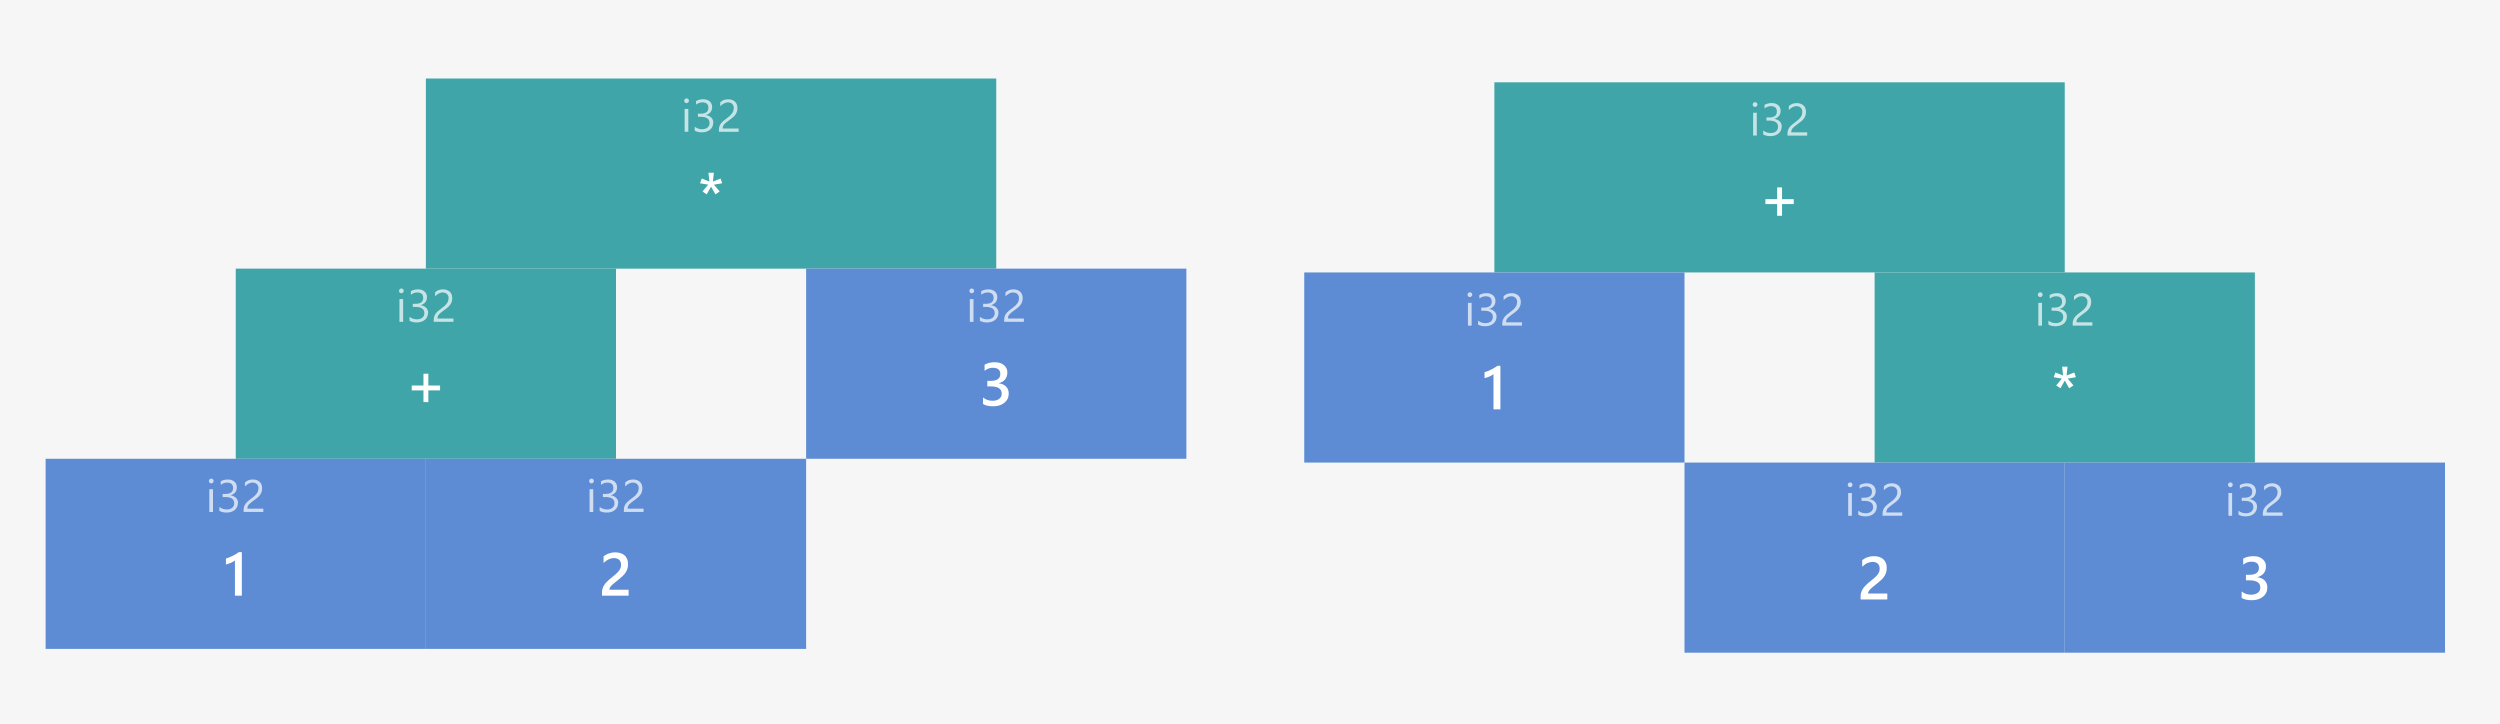
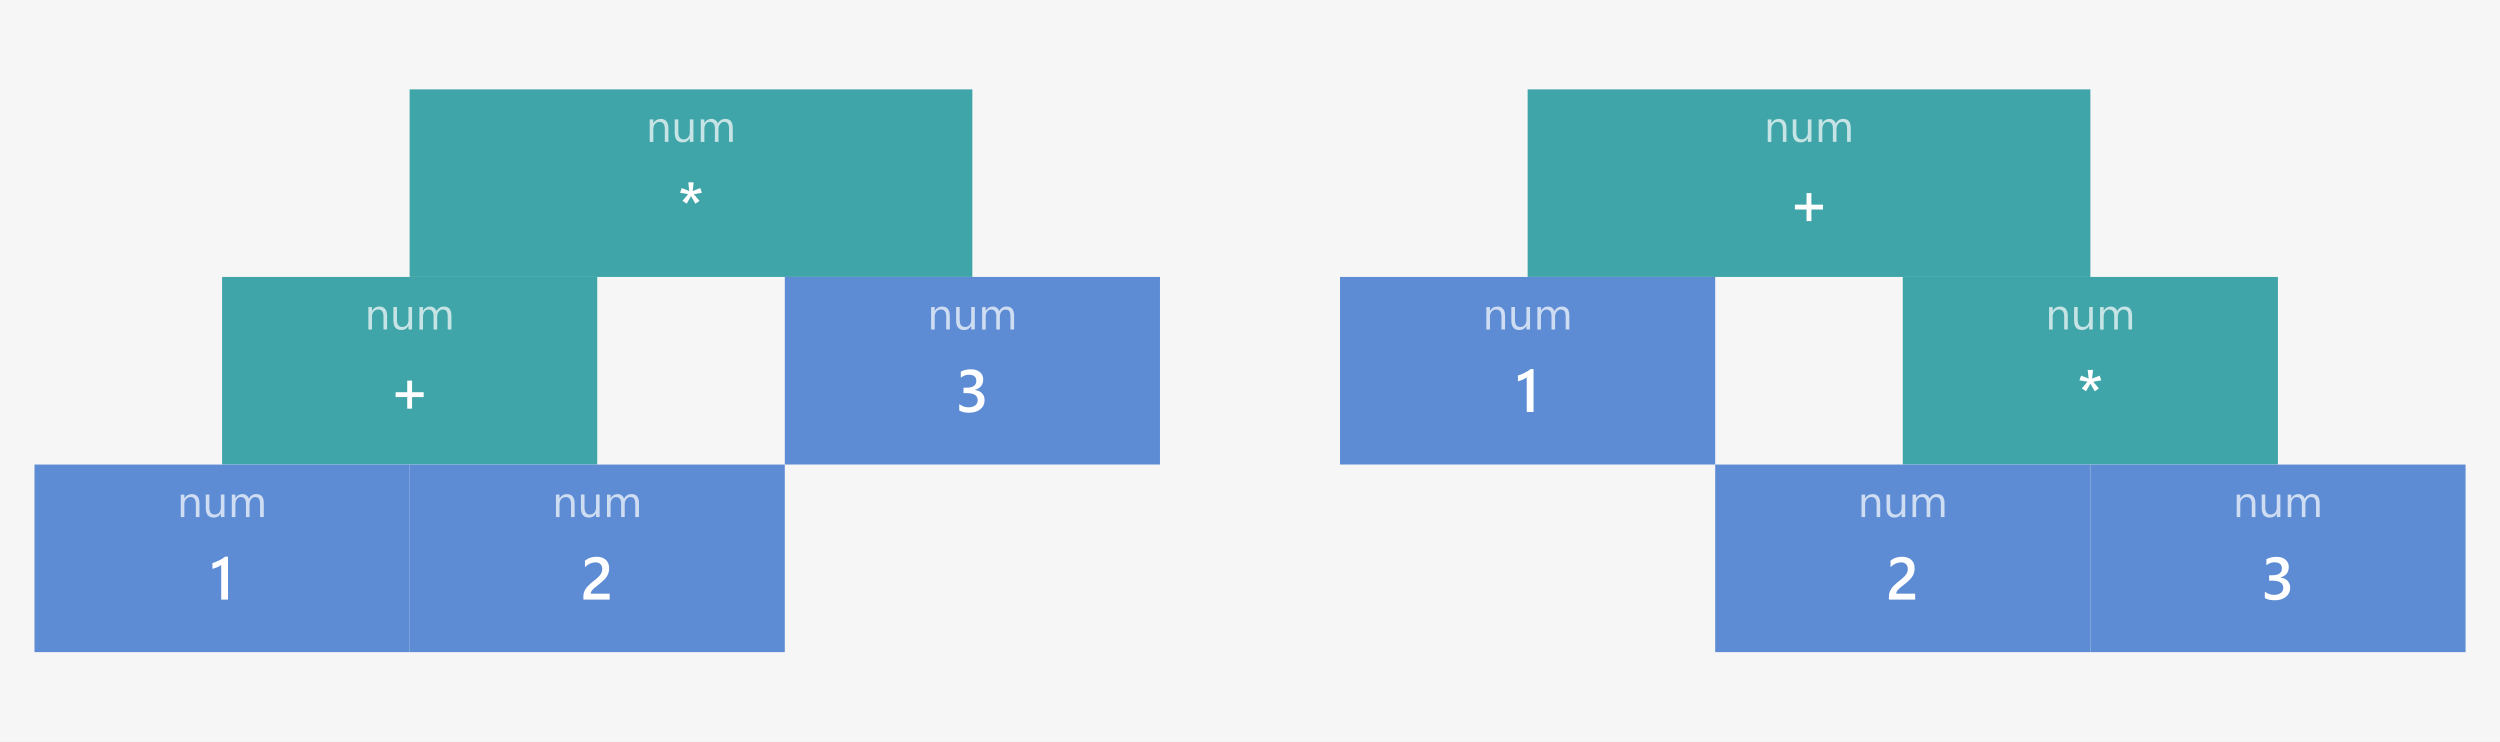
- <svg xmlns="http://www.w3.org/2000/svg" id="keisan_junjo" viewBox="0 0 394.48 114.19">
+ <svg xmlns="http://www.w3.org/2000/svg" id="keisan_junjo" viewBox="0 0 500.1 148.33">
  <defs>
-     <style>.cls-1{fill:#fff;}.cls-2{fill:#f6f6f6;}.cls-3{fill:#5d8cd4;}.cls-4{fill:#40a5a8;}.cls-5{clip-path:url(#clippath);}.cls-6{opacity:.7;}.cls-7{fill:none;}</style>
-     <clipPath id="clippath">
-       <rect class="cls-7" x="-138.6" y="-108.81" width="784.8" height="538.2" />
-     </clipPath>
+     <style>.cls-1{fill:#fff;}.cls-2{fill:#f6f6f6;}.cls-3{fill:#5d8cd4;}.cls-4{fill:#40a5a8;}.cls-5{opacity:.7;}</style>
  </defs>
-   <g class="cls-5">
-     <rect class="cls-2" x="-138.6" y="-84.81" width="784.8" height="538.2" />
-     <rect class="cls-4" x="67.2" y="12.39" width="90" height="30" />
-     <g class="cls-6">
-       <path class="cls-1" d="m108.33,16.28c-.1,0-.19-.04-.26-.11-.07-.07-.11-.16-.11-.27s.04-.2.11-.27c.07-.07.16-.11.26-.11s.2.04.27.11c.07.07.11.16.11.27s-.04.19-.11.26c-.07.07-.16.11-.27.11Zm.28,4.51h-.58v-3.6h.58v3.6Z" />
-       <path class="cls-1" d="m112.54,19.36c0,.23-.04.43-.13.62-.08.19-.21.35-.36.48-.16.13-.34.23-.56.31s-.46.11-.72.11c-.48,0-.86-.09-1.15-.27v-.62c.34.27.73.4,1.17.4.18,0,.33-.02.48-.07.14-.04.26-.11.37-.19s.18-.19.24-.31c.06-.12.08-.25.08-.4,0-.66-.47-.99-1.41-.99h-.42v-.49h.4c.83,0,1.25-.31,1.25-.93,0-.57-.32-.86-.95-.86-.36,0-.69.12-1,.36v-.56c.32-.19.7-.29,1.15-.29.21,0,.4.03.57.09s.32.14.44.25.22.23.28.38c.07.15.1.31.1.49,0,.66-.33,1.09-1,1.28h0c.17.03.33.07.47.14s.27.15.38.25.19.22.25.36.09.29.09.46Z" />
-       <path class="cls-1" d="m115.79,17.07c0-.15-.02-.29-.07-.4-.05-.11-.11-.21-.2-.29s-.18-.13-.29-.17c-.11-.04-.23-.06-.37-.06-.11,0-.22.02-.33.05-.11.03-.21.07-.32.13-.1.05-.2.12-.29.19s-.18.16-.27.25v-.62c.16-.16.34-.28.54-.36.2-.08.45-.12.73-.12.21,0,.4.03.57.09s.33.15.46.26c.13.12.23.26.3.43.07.17.11.36.11.58,0,.2-.02.38-.07.54-.04.16-.11.31-.21.46-.09.14-.21.28-.35.41s-.31.26-.5.4c-.24.17-.43.31-.58.43s-.28.23-.37.34c-.09.1-.15.21-.19.31-.04.1-.05.22-.05.36h2.51v.52h-3.11v-.25c0-.22.02-.41.07-.57s.12-.32.23-.47c.11-.15.25-.3.42-.44.17-.15.39-.31.64-.5.18-.13.34-.26.46-.38s.22-.24.3-.36c.08-.12.13-.24.16-.36.03-.12.05-.25.05-.39Z" />
+   <g id="keisan_junjo">
+     <rect class="cls-2" width="500.1" height="148.33" />
+     <rect class="cls-4" x="81.94" y="17.88" width="112.57" height="37.52" />
+     <g class="cls-5">
+       <path class="cls-1" d="m133.71,28.38h-.72v-2.57c0-.96-.35-1.43-1.05-1.43-.36,0-.66.14-.9.41-.24.27-.35.61-.35,1.03v2.57h-.72v-4.5h.72v.75h.02c.34-.57.83-.85,1.48-.85.49,0,.87.16,1.13.48.26.32.39.78.39,1.38v2.75Z" />
+       <path class="cls-1" d="m138.71,28.38h-.72v-.71h-.02c-.3.55-.76.82-1.39.82-1.07,0-1.61-.64-1.61-1.92v-2.69h.72v2.58c0,.95.36,1.42,1.09,1.42.35,0,.64-.13.87-.39.23-.26.34-.6.34-1.02v-2.59h.72v4.5Z" />
+       <path class="cls-1" d="m146.56,28.38h-.72v-2.59c0-.5-.08-.86-.23-1.08-.15-.22-.41-.33-.78-.33-.31,0-.57.14-.78.42-.22.28-.32.62-.32,1.01v2.57h-.72v-2.67c0-.89-.34-1.33-1.02-1.33-.32,0-.58.13-.78.4-.21.26-.31.61-.31,1.04v2.57h-.72v-4.5h.72v.71h.02c.32-.54.79-.82,1.4-.82.31,0,.58.09.8.26.23.17.39.4.47.67.33-.62.83-.93,1.5-.93.99,0,1.49.61,1.49,1.83v2.78Z" />
    </g>
-     <path class="cls-1" d="m113.95,28.92l-1.29.22.9,1.07-.67.46-.69-1.22-.69,1.22-.67-.46.91-1.07-1.29-.22.27-.75,1.21.48-.15-1.39h.85l-.15,1.39,1.21-.48.26.75Z" />
-     <rect class="cls-4" x="37.2" y="42.39" width="60" height="30" />
-     <g class="cls-6">
-       <path class="cls-1" d="m63.33,46.28c-.1,0-.19-.04-.26-.11-.07-.07-.11-.16-.11-.27s.04-.2.11-.27c.07-.07.16-.11.26-.11s.2.04.27.11c.07.07.11.16.11.27s-.04.19-.11.26c-.07.07-.16.11-.27.11Zm.28,4.51h-.58v-3.6h.58v3.6Z" />
-       <path class="cls-1" d="m67.54,49.36c0,.23-.04.43-.13.62-.08.19-.21.35-.36.48-.16.13-.34.24-.56.31-.22.07-.46.11-.72.11-.48,0-.86-.09-1.15-.27v-.62c.34.27.73.4,1.17.4.18,0,.33-.02.48-.07.14-.04.26-.11.37-.19.1-.08.18-.19.24-.31.06-.12.08-.25.08-.4,0-.66-.47-.99-1.41-.99h-.42v-.49h.4c.83,0,1.25-.31,1.25-.93,0-.57-.32-.86-.95-.86-.36,0-.69.12-1,.36v-.56c.32-.19.7-.29,1.15-.29.21,0,.4.03.57.09s.32.14.44.25.22.23.28.38c.07.15.1.31.1.49,0,.66-.33,1.09-1,1.28h0c.17.03.33.07.47.14s.27.15.38.25c.11.1.19.22.25.36s.09.29.09.46Z" />
-       <path class="cls-1" d="m70.79,47.07c0-.15-.02-.29-.07-.4-.05-.11-.11-.21-.2-.29s-.18-.13-.29-.17c-.11-.04-.23-.06-.37-.06-.11,0-.22.01-.33.04-.11.03-.21.07-.32.13-.1.05-.2.12-.29.19s-.18.16-.27.25v-.62c.16-.16.34-.28.54-.36.2-.08.45-.12.73-.12.21,0,.4.03.57.09s.33.15.46.26c.13.12.23.26.3.43.07.17.11.36.11.58,0,.2-.02.38-.07.54-.04.16-.11.31-.21.46-.09.14-.21.28-.35.41-.14.13-.31.27-.5.4-.24.17-.43.31-.58.43-.15.12-.28.23-.37.33-.09.1-.15.21-.19.31s-.05.22-.05.36h2.51v.52h-3.11v-.25c0-.21.02-.41.07-.57s.12-.32.23-.47c.11-.15.25-.29.42-.44s.39-.31.64-.5c.18-.13.34-.26.46-.38.12-.12.22-.24.3-.36.08-.12.13-.24.16-.36.03-.12.05-.25.05-.39Z" />
+     <path class="cls-1" d="m140.41,38.56l-1.61.28,1.13,1.34-.83.57-.87-1.52-.87,1.52-.84-.57,1.13-1.34-1.61-.28.33-.94,1.51.6-.19-1.74h1.07l-.19,1.74,1.51-.6.33.94Z" />
+     <rect class="cls-4" x="44.42" y="55.4" width="75.05" height="37.52" />
+     <g class="cls-5">
+       <path class="cls-1" d="m77.43,65.91h-.72v-2.57c0-.96-.35-1.43-1.05-1.43-.36,0-.66.14-.9.41-.24.27-.35.61-.35,1.03v2.57h-.72v-4.5h.72v.75h.02c.34-.57.83-.85,1.48-.85.49,0,.87.16,1.13.48.26.32.39.78.39,1.38v2.75Z" />
+       <path class="cls-1" d="m82.43,65.91h-.72v-.71h-.02c-.3.54-.76.82-1.39.82-1.07,0-1.61-.64-1.61-1.92v-2.69h.72v2.58c0,.95.36,1.42,1.09,1.42.35,0,.64-.13.87-.39.23-.26.34-.6.34-1.02v-2.59h.72v4.5Z" />
+       <path class="cls-1" d="m90.28,65.91h-.72v-2.58c0-.5-.08-.86-.23-1.08-.15-.22-.41-.33-.78-.33-.31,0-.57.14-.78.42-.22.28-.32.62-.32,1.01v2.57h-.72v-2.67c0-.89-.34-1.33-1.02-1.33-.32,0-.58.13-.78.4s-.31.61-.31,1.04v2.57h-.72v-4.5h.72v.71h.02c.32-.55.79-.82,1.4-.82.31,0,.58.09.8.26.23.17.39.4.47.67.33-.62.83-.93,1.5-.93.99,0,1.49.61,1.49,1.83v2.77Z" />
    </g>
-     <path class="cls-1" d="m69.44,61.6h-1.85v1.85h-.77v-1.85h-1.85v-.77h1.85v-1.86h.77v1.86h1.85v.77Z" />
-     <rect class="cls-3" x="7.2" y="72.39" width="60" height="30" />
-     <g class="cls-6">
-       <path class="cls-1" d="m33.33,76.28c-.1,0-.19-.04-.26-.11-.07-.07-.11-.16-.11-.27s.04-.2.11-.27c.07-.07.16-.11.26-.11s.2.04.27.11c.07.07.11.16.11.27s-.04.19-.11.26c-.07.07-.16.11-.27.11Zm.28,4.51h-.58v-3.6h.58v3.6Z" />
-       <path class="cls-1" d="m37.54,79.36c0,.23-.04.43-.13.62-.08.19-.21.35-.36.48-.16.13-.34.24-.56.31-.22.07-.46.11-.72.11-.48,0-.86-.09-1.15-.27v-.62c.34.27.73.4,1.17.4.18,0,.33-.02.48-.07.14-.04.26-.11.37-.19.1-.08.18-.19.24-.31.06-.12.08-.25.08-.4,0-.66-.47-.99-1.41-.99h-.42v-.49h.4c.83,0,1.25-.31,1.25-.93,0-.57-.32-.86-.95-.86-.36,0-.69.12-1,.36v-.56c.32-.19.7-.29,1.15-.29.21,0,.4.03.57.09s.32.14.44.25.22.23.28.38c.07.15.1.31.1.49,0,.66-.33,1.09-1,1.28h0c.17.03.33.07.47.14s.27.15.38.25c.11.1.19.22.25.36s.09.29.09.46Z" />
-       <path class="cls-1" d="m40.79,77.07c0-.15-.02-.29-.07-.4-.05-.11-.11-.21-.2-.29s-.18-.13-.29-.17c-.11-.04-.23-.06-.37-.06-.11,0-.22.01-.33.04-.11.03-.21.07-.32.13-.1.05-.2.12-.29.19s-.18.16-.27.25v-.62c.16-.16.34-.28.54-.36.2-.08.45-.12.73-.12.21,0,.4.03.57.09s.33.15.46.26c.13.12.23.26.3.43.07.17.11.36.11.58,0,.2-.02.38-.07.54-.04.16-.11.31-.21.46-.09.14-.21.28-.35.41-.14.13-.31.27-.5.4-.24.17-.43.31-.58.43-.15.12-.28.23-.37.33-.09.1-.15.21-.19.31s-.05.22-.05.36h2.51v.52h-3.11v-.25c0-.21.02-.41.07-.57s.12-.32.23-.47c.11-.15.25-.29.42-.44s.39-.31.64-.5c.18-.13.34-.26.46-.38.12-.12.22-.24.3-.36.08-.12.13-.24.16-.36.03-.12.05-.25.05-.39Z" />
+     <path class="cls-1" d="m84.75,79.43h-2.32v2.32h-.97v-2.32h-2.32v-.97h2.32v-2.32h.97v2.32h2.32v.97Z" />
+     <rect class="cls-3" x="6.9" y="92.93" width="75.05" height="37.52" />
+     <g class="cls-5">
+       <path class="cls-1" d="m39.9,103.43h-.72v-2.57c0-.96-.35-1.43-1.05-1.43-.36,0-.66.14-.9.41-.24.27-.35.61-.35,1.03v2.57h-.72v-4.5h.72v.75h.02c.34-.57.83-.85,1.48-.85.49,0,.87.16,1.13.48.26.32.39.78.39,1.38v2.75Z" />
+       <path class="cls-1" d="m44.9,103.43h-.72v-.71h-.02c-.3.55-.76.82-1.39.82-1.07,0-1.61-.64-1.61-1.92v-2.69h.72v2.58c0,.95.36,1.42,1.09,1.42.35,0,.64-.13.87-.39.23-.26.34-.6.34-1.02v-2.59h.72v4.5Z" />
+       <path class="cls-1" d="m52.75,103.43h-.72v-2.59c0-.5-.08-.86-.23-1.08-.15-.22-.41-.33-.78-.33-.31,0-.57.14-.78.42-.22.28-.32.62-.32,1.01v2.57h-.72v-2.67c0-.89-.34-1.33-1.02-1.33-.32,0-.58.13-.78.4-.21.26-.31.61-.31,1.04v2.57h-.72v-4.5h.72v.71h.02c.32-.54.79-.82,1.4-.82.31,0,.58.09.8.26.23.17.39.4.47.67.33-.62.83-.93,1.5-.93.99,0,1.49.61,1.49,1.83v2.78Z" />
    </g>
-     <path class="cls-1" d="m38.16,87.12v6.87h-1.09v-5.54c-.2.14-.41.26-.64.36-.23.1-.49.18-.78.26v-.93c.18-.06.36-.12.52-.19.17-.07.34-.14.5-.22s.33-.17.5-.27c.17-.1.34-.21.52-.34h.46Z" />
-     <rect class="cls-3" x="67.2" y="72.39" width="60" height="30" />
-     <g class="cls-6">
-       <path class="cls-1" d="m93.33,76.28c-.1,0-.19-.04-.26-.11-.07-.07-.11-.16-.11-.27s.04-.2.11-.27c.07-.07.16-.11.26-.11s.2.04.27.11c.07.07.11.16.11.27s-.04.19-.11.26c-.07.07-.16.11-.27.11Zm.28,4.51h-.58v-3.6h.58v3.6Z" />
-       <path class="cls-1" d="m97.54,79.36c0,.23-.04.43-.13.62-.08.19-.21.35-.36.48-.16.13-.34.24-.56.31-.22.07-.46.11-.72.11-.48,0-.86-.09-1.15-.27v-.62c.34.27.73.4,1.17.4.18,0,.33-.02.48-.07.14-.04.26-.11.37-.19.1-.08.18-.19.24-.31.06-.12.08-.25.08-.4,0-.66-.47-.99-1.41-.99h-.42v-.49h.4c.83,0,1.25-.31,1.25-.93,0-.57-.32-.86-.95-.86-.36,0-.69.12-1,.36v-.56c.32-.19.7-.29,1.15-.29.21,0,.4.03.57.09s.32.14.44.25.22.23.28.38c.07.15.1.31.1.49,0,.66-.33,1.09-1,1.28h0c.17.03.33.07.47.14s.27.15.38.25c.11.1.19.22.25.36s.09.29.09.46Z" />
-       <path class="cls-1" d="m100.79,77.07c0-.15-.02-.29-.07-.4-.05-.11-.11-.21-.2-.29s-.18-.13-.29-.17c-.11-.04-.23-.06-.37-.06-.11,0-.22.01-.33.04-.11.03-.21.07-.32.13-.1.05-.2.12-.29.19s-.18.16-.27.25v-.62c.16-.16.34-.28.54-.36.2-.08.45-.12.73-.12.21,0,.4.03.57.09s.33.15.46.26c.13.12.23.26.3.43.07.17.11.36.11.58,0,.2-.02.38-.07.54-.04.16-.11.31-.21.46-.09.14-.21.28-.35.41-.14.13-.31.27-.5.4-.24.17-.43.31-.58.43-.15.12-.28.23-.37.33-.09.1-.15.21-.19.31s-.05.22-.05.36h2.51v.52h-3.11v-.25c0-.21.02-.41.07-.57s.12-.32.23-.47c.11-.15.25-.29.42-.44s.39-.31.64-.5c.18-.13.34-.26.46-.38.12-.12.22-.24.3-.36.08-.12.13-.24.16-.36.03-.12.05-.25.05-.39Z" />
+     <path class="cls-1" d="m45.61,111.35v8.6h-1.36v-6.93c-.25.18-.51.33-.79.45-.28.12-.61.23-.97.33v-1.16c.23-.07.45-.15.66-.23.21-.08.42-.17.62-.28.21-.1.41-.21.62-.34.21-.12.43-.27.65-.43h.57Z" />
+     <rect class="cls-3" x="81.94" y="92.93" width="75.05" height="37.52" />
+     <g class="cls-5">
+       <path class="cls-1" d="m114.95,103.43h-.72v-2.57c0-.96-.35-1.43-1.05-1.43-.36,0-.66.14-.9.41-.24.27-.35.61-.35,1.03v2.57h-.72v-4.5h.72v.75h.02c.34-.57.83-.85,1.48-.85.49,0,.87.16,1.13.48.26.32.39.78.39,1.38v2.75Z" />
+       <path class="cls-1" d="m119.95,103.43h-.72v-.71h-.02c-.3.55-.76.82-1.39.82-1.07,0-1.61-.64-1.61-1.92v-2.69h.72v2.58c0,.95.36,1.42,1.09,1.42.35,0,.64-.13.87-.39.23-.26.34-.6.34-1.02v-2.59h.72v4.5Z" />
+       <path class="cls-1" d="m127.8,103.43h-.72v-2.59c0-.5-.08-.86-.23-1.08-.15-.22-.41-.33-.78-.33-.31,0-.57.14-.78.42-.22.28-.32.62-.32,1.01v2.57h-.72v-2.67c0-.89-.34-1.33-1.02-1.33-.32,0-.58.13-.78.4-.21.26-.31.61-.31,1.04v2.57h-.72v-4.5h.72v.71h.02c.32-.54.79-.82,1.4-.82.31,0,.58.09.8.26.23.17.39.4.47.67.33-.62.83-.93,1.5-.93.99,0,1.49.61,1.49,1.83v2.78Z" />
    </g>
-     <path class="cls-1" d="m99.21,93.99h-4.22v-.52c0-.21.03-.41.09-.6.06-.19.14-.36.24-.52.1-.16.22-.32.35-.46.13-.14.28-.29.43-.42.15-.14.31-.27.47-.39.16-.13.32-.25.47-.38.14-.12.28-.24.39-.36.12-.12.22-.24.3-.36.08-.12.15-.26.2-.4.05-.14.07-.29.07-.45,0-.18-.03-.33-.08-.47s-.13-.24-.23-.33c-.1-.09-.21-.16-.35-.2-.13-.04-.28-.07-.44-.07-.28,0-.55.06-.84.19-.28.13-.56.32-.82.58v-1.05c.14-.1.28-.19.42-.27.14-.08.29-.14.44-.19.15-.05.31-.09.47-.12.17-.03.34-.04.53-.04.3,0,.58.04.82.12.25.08.46.2.63.35.18.15.31.35.41.58.09.23.14.5.14.8,0,.27-.03.52-.1.73s-.16.42-.29.61-.27.37-.45.53c-.18.17-.37.34-.59.52-.18.15-.36.29-.54.43-.18.14-.34.27-.49.41-.14.13-.26.27-.35.4s-.13.27-.13.4v.02h3.03v.93Z" />
-     <rect class="cls-3" x="127.2" y="42.39" width="60" height="30" />
-     <g class="cls-6">
-       <path class="cls-1" d="m153.33,46.28c-.1,0-.19-.04-.26-.11s-.11-.16-.11-.27.04-.2.11-.27c.07-.07.16-.11.26-.11s.2.04.27.11c.07.07.11.16.11.27s-.04.19-.11.26c-.07.07-.16.11-.27.11Zm.28,4.51h-.58v-3.6h.58v3.6Z" />
-       <path class="cls-1" d="m157.54,49.36c0,.23-.04.43-.13.62-.08.19-.21.35-.36.48-.16.13-.34.24-.56.31-.22.07-.46.11-.72.11-.48,0-.86-.09-1.15-.27v-.62c.34.27.73.4,1.17.4.18,0,.33-.02.48-.07.14-.04.26-.11.37-.19.1-.08.18-.19.24-.31.06-.12.08-.25.08-.4,0-.66-.47-.99-1.41-.99h-.42v-.49h.4c.83,0,1.25-.31,1.25-.93,0-.57-.32-.86-.95-.86-.36,0-.69.12-1,.36v-.56c.32-.19.7-.29,1.15-.29.21,0,.4.03.57.09s.32.14.44.25.22.23.28.38.1.31.1.49c0,.66-.34,1.09-1.01,1.28h0c.17.03.33.07.47.14s.27.15.38.25c.11.1.19.22.25.36s.09.29.09.46Z" />
-       <path class="cls-1" d="m160.79,47.07c0-.15-.02-.29-.07-.4-.05-.11-.11-.21-.2-.29s-.18-.13-.29-.17c-.11-.04-.23-.06-.37-.06-.11,0-.22.01-.33.04-.11.03-.21.07-.31.13-.1.05-.2.12-.29.19s-.18.16-.27.25v-.62c.16-.16.34-.28.54-.36s.45-.12.73-.12c.21,0,.4.03.57.09s.33.15.46.26c.13.12.23.26.3.43s.11.36.11.58c0,.2-.02.38-.07.54-.05.16-.11.31-.21.46-.09.14-.21.28-.35.41-.14.13-.31.27-.5.4-.24.17-.43.31-.58.43-.15.12-.28.23-.37.33-.09.1-.15.21-.19.31s-.05.22-.05.36h2.51v.52h-3.11v-.25c0-.21.02-.41.07-.57s.12-.32.23-.47c.11-.15.25-.29.42-.44s.39-.31.64-.5c.18-.13.34-.26.46-.38.12-.12.22-.24.3-.36.08-.12.13-.24.16-.36.03-.12.05-.25.05-.39Z" />
+     <path class="cls-1" d="m121.98,119.94h-5.28v-.65c0-.27.04-.51.11-.75s.17-.45.3-.66c.12-.21.27-.4.44-.58s.35-.36.54-.53c.19-.17.39-.33.59-.49.2-.16.4-.32.59-.48.18-.15.34-.3.49-.45.15-.15.28-.3.38-.46.11-.16.19-.32.25-.5.06-.17.09-.36.09-.57,0-.22-.03-.42-.1-.58-.07-.17-.16-.3-.29-.42s-.27-.2-.44-.25c-.17-.06-.35-.08-.55-.08-.34,0-.69.08-1.05.24-.36.16-.7.4-1.03.72v-1.31c.17-.13.35-.24.52-.34.18-.1.36-.18.55-.24.19-.06.38-.11.59-.14.21-.03.43-.05.66-.05.38,0,.72.05,1.03.15.31.1.57.25.79.44.22.19.39.43.51.72s.18.62.18,1c0,.34-.04.65-.13.92-.08.27-.2.53-.36.76s-.34.46-.56.67-.46.43-.73.65c-.23.18-.45.36-.68.54s-.43.34-.61.51c-.18.17-.33.33-.44.5s-.17.33-.17.5v.03h3.79v1.17Z" />
+     <rect class="cls-3" x="156.99" y="55.4" width="75.05" height="37.52" />
+     <g class="cls-5">
+       <path class="cls-1" d="m190,65.91h-.72v-2.57c0-.96-.35-1.43-1.05-1.43-.36,0-.66.14-.9.41-.24.27-.35.61-.35,1.03v2.57h-.72v-4.5h.72v.75h.02c.34-.57.83-.85,1.48-.85.49,0,.87.16,1.13.48.26.32.39.78.39,1.38v2.75Z" />
+       <path class="cls-1" d="m195,65.91h-.72v-.71h-.02c-.3.54-.76.82-1.39.82-1.07,0-1.61-.64-1.61-1.92v-2.69h.72v2.58c0,.95.36,1.42,1.09,1.42.35,0,.64-.13.87-.39.23-.26.34-.6.34-1.02v-2.59h.72v4.5Z" />
+       <path class="cls-1" d="m202.85,65.91h-.72v-2.58c0-.5-.08-.86-.23-1.08-.15-.22-.41-.33-.78-.33-.31,0-.57.14-.79.42-.21.28-.32.62-.32,1.01v2.57h-.72v-2.67c0-.89-.34-1.33-1.02-1.33-.32,0-.58.13-.78.4s-.31.61-.31,1.04v2.57h-.72v-4.5h.72v.71h.02c.32-.55.79-.82,1.4-.82.31,0,.58.09.8.26.23.17.39.4.47.67.33-.62.83-.93,1.5-.93.99,0,1.49.61,1.49,1.83v2.77Z" />
    </g>
-     <path class="cls-1" d="m155.11,63.74v-1.02c.44.35.93.52,1.48.52.45,0,.8-.1,1.07-.3s.4-.48.4-.83c0-.76-.58-1.14-1.75-1.14h-.52v-.87h.5c1.03,0,1.55-.36,1.55-1.08,0-.66-.4-.99-1.21-.99-.45,0-.87.16-1.27.48v-.97c.46-.26,1-.38,1.62-.38s1.07.15,1.43.45c.36.3.54.68.54,1.15,0,.88-.45,1.45-1.35,1.71v.02c.48.05.87.22,1.15.51.28.29.42.66.42,1.09,0,.6-.23,1.09-.68,1.46-.45.37-1.05.56-1.79.56-.67,0-1.2-.12-1.59-.36Z" />
-     <rect class="cls-4" x="235.8" y="12.99" width="90" height="30" />
-     <g class="cls-6">
-       <path class="cls-1" d="m276.93,16.88c-.1,0-.19-.04-.26-.11s-.11-.16-.11-.27.04-.2.11-.27c.07-.07.16-.11.26-.11s.2.04.27.11c.07.07.11.16.11.27s-.04.19-.11.26c-.07.07-.16.11-.27.11Zm.28,4.51h-.58v-3.6h.58v3.6Z" />
-       <path class="cls-1" d="m281.14,19.96c0,.23-.04.43-.13.62-.08.19-.21.35-.36.48-.16.13-.34.23-.56.31-.22.07-.46.11-.72.11-.48,0-.86-.09-1.15-.27v-.62c.34.27.73.4,1.17.4.18,0,.33-.02.48-.07s.26-.11.37-.19c.1-.08.18-.19.24-.31.06-.12.08-.25.08-.4,0-.66-.47-.99-1.41-.99h-.42v-.49h.4c.83,0,1.25-.31,1.25-.93,0-.57-.32-.86-.95-.86-.36,0-.69.12-1,.36v-.56c.32-.19.7-.29,1.15-.29.21,0,.4.03.57.09s.32.14.44.25.22.23.28.38.1.31.1.49c0,.66-.34,1.09-1.01,1.28h0c.17.03.33.07.47.14s.27.15.38.25.19.22.25.36.09.29.09.46Z" />
-       <path class="cls-1" d="m284.39,17.67c0-.15-.02-.29-.07-.4-.05-.11-.11-.21-.2-.29s-.18-.13-.29-.17c-.11-.04-.23-.06-.37-.06-.11,0-.22.02-.33.05-.11.03-.21.07-.31.13-.1.05-.2.12-.29.19s-.18.16-.27.25v-.62c.16-.16.34-.28.54-.36s.45-.12.73-.12c.21,0,.4.03.57.09s.33.15.46.26c.13.12.23.26.3.43.07.17.11.36.11.58,0,.2-.02.38-.07.54-.05.16-.11.31-.21.46-.09.14-.21.28-.35.41s-.31.26-.5.4c-.24.17-.43.31-.58.43-.15.12-.28.23-.37.34-.09.1-.15.21-.19.31-.04.1-.05.22-.05.36h2.51v.52h-3.11v-.25c0-.22.02-.41.07-.57s.12-.32.23-.47c.11-.15.25-.3.42-.44.17-.15.39-.31.64-.5.18-.13.34-.26.46-.38s.22-.24.3-.36c.08-.12.13-.24.16-.36.03-.12.05-.25.05-.39Z" />
+     <path class="cls-1" d="m191.89,82.11v-1.28c.55.43,1.16.65,1.85.65.56,0,1.01-.13,1.34-.38.33-.25.5-.6.5-1.03,0-.95-.73-1.43-2.19-1.43h-.65v-1.09h.62c1.29,0,1.94-.45,1.94-1.35,0-.83-.5-1.24-1.51-1.24-.56,0-1.09.2-1.59.6v-1.21c.57-.32,1.25-.48,2.02-.48s1.34.19,1.79.56c.45.38.67.86.67,1.44,0,1.11-.56,1.82-1.69,2.13v.02c.61.06,1.08.27,1.44.64.35.37.53.82.53,1.37,0,.75-.28,1.36-.85,1.83-.57.46-1.31.7-2.24.7-.83,0-1.5-.15-1.99-.45Z" />
+     <rect class="cls-4" x="305.59" y="17.88" width="112.57" height="37.52" />
+     <g class="cls-5">
+       <path class="cls-1" d="m357.36,28.38h-.72v-2.57c0-.96-.35-1.43-1.05-1.43-.36,0-.66.14-.9.41-.24.27-.35.61-.35,1.03v2.57h-.72v-4.5h.72v.75h.02c.34-.57.83-.85,1.48-.85.49,0,.87.16,1.13.48.26.32.39.78.39,1.38v2.75Z" />
+       <path class="cls-1" d="m362.36,28.38h-.72v-.71h-.02c-.3.55-.76.82-1.39.82-1.07,0-1.61-.64-1.61-1.92v-2.69h.72v2.58c0,.95.36,1.42,1.09,1.42.35,0,.64-.13.87-.39.23-.26.34-.6.34-1.02v-2.59h.72v4.5Z" />
+       <path class="cls-1" d="m370.21,28.38h-.72v-2.59c0-.5-.08-.86-.23-1.08-.15-.22-.41-.33-.78-.33-.31,0-.57.14-.79.42-.21.28-.32.62-.32,1.01v2.57h-.72v-2.67c0-.89-.34-1.33-1.02-1.33-.32,0-.58.13-.78.4-.21.26-.31.61-.31,1.04v2.57h-.72v-4.5h.72v.71h.02c.32-.54.79-.82,1.4-.82.31,0,.58.09.8.26.23.17.39.4.47.67.33-.62.83-.93,1.5-.93.99,0,1.49.61,1.49,1.83v2.78Z" />
    </g>
-     <path class="cls-1" d="m283.04,32.2h-1.85v1.85h-.77v-1.85h-1.85v-.77h1.85v-1.86h.77v1.86h1.85v.77Z" />
-     <rect class="cls-3" x="205.8" y="42.99" width="60" height="30" />
-     <g class="cls-6">
-       <path class="cls-1" d="m231.93,46.88c-.1,0-.19-.04-.26-.11s-.11-.16-.11-.27.04-.2.11-.27c.07-.07.16-.11.26-.11s.2.04.27.11c.07.07.11.16.11.27s-.04.19-.11.26c-.07.07-.16.11-.27.11Zm.28,4.51h-.58v-3.6h.58v3.6Z" />
-       <path class="cls-1" d="m236.14,49.96c0,.23-.04.43-.13.62-.08.19-.21.35-.36.48-.16.13-.34.24-.56.31-.22.07-.46.11-.72.11-.48,0-.86-.09-1.15-.27v-.62c.34.27.73.4,1.17.4.18,0,.33-.02.48-.07.14-.04.26-.11.37-.19.1-.08.18-.19.24-.31.06-.12.08-.25.08-.4,0-.66-.47-.99-1.41-.99h-.42v-.49h.4c.83,0,1.25-.31,1.25-.93,0-.57-.32-.86-.95-.86-.36,0-.69.12-1,.36v-.56c.32-.19.7-.29,1.15-.29.21,0,.4.03.57.09s.32.14.44.25.22.23.28.38.1.31.1.49c0,.66-.34,1.09-1.01,1.28h0c.17.03.33.07.47.14s.27.15.38.25c.11.1.19.22.25.36s.09.29.09.46Z" />
-       <path class="cls-1" d="m239.39,47.67c0-.15-.02-.29-.07-.4-.05-.11-.11-.21-.2-.29s-.18-.13-.29-.17c-.11-.04-.23-.06-.37-.06-.11,0-.22.01-.33.04-.11.03-.21.07-.31.13-.1.05-.2.12-.29.19s-.18.16-.27.25v-.62c.16-.16.34-.28.54-.36s.45-.12.73-.12c.21,0,.4.03.57.09s.33.15.46.26c.13.12.23.26.3.43s.11.36.11.58c0,.2-.02.38-.07.54-.05.16-.11.31-.21.46-.09.14-.21.28-.35.41-.14.13-.31.27-.5.4-.24.17-.43.31-.58.43-.15.12-.28.23-.37.33-.09.1-.15.21-.19.31s-.05.22-.05.36h2.51v.52h-3.11v-.25c0-.21.02-.41.07-.57s.12-.32.23-.47c.11-.15.25-.29.42-.44s.39-.31.64-.5c.18-.13.34-.26.46-.38.12-.12.22-.24.3-.36.08-.12.13-.24.16-.36.03-.12.05-.25.05-.39Z" />
+     <path class="cls-1" d="m364.67,41.91h-2.32v2.32h-.97v-2.32h-2.32v-.97h2.32v-2.32h.97v2.32h2.32v.97Z" />
+     <rect class="cls-3" x="268.06" y="55.4" width="75.05" height="37.52" />
+     <g class="cls-5">
+       <path class="cls-1" d="m301.07,65.91h-.72v-2.57c0-.96-.35-1.43-1.05-1.43-.36,0-.66.14-.9.41-.24.27-.35.61-.35,1.03v2.57h-.72v-4.5h.72v.75h.02c.34-.57.83-.85,1.48-.85.49,0,.87.16,1.13.48s.39.78.39,1.38v2.75Z" />
+       <path class="cls-1" d="m306.07,65.91h-.72v-.71h-.02c-.3.54-.76.82-1.39.82-1.07,0-1.61-.64-1.61-1.92v-2.69h.72v2.58c0,.95.36,1.42,1.09,1.42.35,0,.64-.13.87-.39.23-.26.34-.6.34-1.02v-2.59h.72v4.5Z" />
+       <path class="cls-1" d="m313.92,65.91h-.72v-2.58c0-.5-.08-.86-.23-1.08-.15-.22-.41-.33-.78-.33-.31,0-.57.14-.79.42-.21.28-.32.62-.32,1.01v2.57h-.72v-2.67c0-.89-.34-1.33-1.02-1.33-.32,0-.58.13-.78.4s-.31.61-.31,1.04v2.57h-.72v-4.5h.72v.71h.02c.32-.55.79-.82,1.4-.82.31,0,.58.09.8.26.23.17.39.4.47.67.33-.62.83-.93,1.5-.93.99,0,1.49.61,1.49,1.83v2.77Z" />
    </g>
-     <path class="cls-1" d="m236.75,57.72v6.87h-1.09v-5.54c-.2.14-.41.26-.63.36-.23.1-.49.18-.78.26v-.93c.18-.06.36-.12.52-.19.17-.07.33-.14.5-.22s.33-.17.5-.27c.17-.1.34-.21.52-.34h.46Z" />
-     <rect class="cls-4" x="295.8" y="42.99" width="60" height="30" />
-     <g class="cls-6">
-       <path class="cls-1" d="m321.93,46.88c-.1,0-.19-.04-.26-.11s-.11-.16-.11-.27.04-.2.11-.27c.07-.07.16-.11.26-.11s.2.04.27.11c.07.07.11.16.11.27s-.04.19-.11.26c-.07.07-.16.11-.27.11Zm.28,4.51h-.58v-3.6h.58v3.6Z" />
-       <path class="cls-1" d="m326.14,49.96c0,.23-.04.43-.13.62-.08.19-.21.35-.36.48-.16.13-.34.24-.56.31-.22.07-.46.11-.72.11-.48,0-.86-.09-1.15-.27v-.62c.34.27.73.4,1.17.4.18,0,.33-.02.48-.07.14-.04.26-.11.37-.19.1-.08.18-.19.24-.31.06-.12.08-.25.08-.4,0-.66-.47-.99-1.41-.99h-.42v-.49h.4c.83,0,1.25-.31,1.25-.93,0-.57-.32-.86-.95-.86-.36,0-.69.12-1,.36v-.56c.32-.19.7-.29,1.15-.29.21,0,.4.03.57.09s.32.14.44.25.22.23.28.38.1.31.1.49c0,.66-.34,1.09-1.01,1.28h0c.17.03.33.07.47.14s.27.15.38.25c.11.1.19.22.25.36s.09.29.09.46Z" />
-       <path class="cls-1" d="m329.39,47.67c0-.15-.02-.29-.07-.4-.05-.11-.11-.21-.2-.29s-.18-.13-.29-.17c-.11-.04-.23-.06-.37-.06-.11,0-.22.01-.33.04-.11.03-.21.07-.31.13-.1.05-.2.12-.29.19s-.18.16-.27.25v-.62c.16-.16.34-.28.54-.36s.45-.12.73-.12c.21,0,.4.03.57.09s.33.15.46.26c.13.12.23.26.3.43s.11.36.11.58c0,.2-.02.38-.07.54-.05.16-.11.31-.21.46-.09.14-.21.28-.35.41-.14.13-.31.27-.5.4-.24.17-.43.31-.58.43-.15.12-.28.23-.37.33-.09.1-.15.21-.19.31s-.05.22-.05.36h2.51v.52h-3.11v-.25c0-.21.02-.41.07-.57s.12-.32.23-.47c.11-.15.25-.29.42-.44s.39-.31.64-.5c.18-.13.34-.26.46-.38.12-.12.22-.24.3-.36.08-.12.13-.24.16-.36.03-.12.05-.25.05-.39Z" />
+     <path class="cls-1" d="m306.77,73.82v8.6h-1.36v-6.93c-.25.18-.51.33-.79.45-.28.12-.61.23-.97.33v-1.16c.23-.07.45-.15.66-.23s.42-.17.62-.28.41-.21.62-.34c.21-.12.42-.27.65-.43h.57Z" />
+     <rect class="cls-4" x="380.63" y="55.4" width="75.05" height="37.52" />
+     <g class="cls-5">
+       <path class="cls-1" d="m413.64,65.91h-.72v-2.57c0-.96-.35-1.43-1.05-1.43-.36,0-.66.14-.9.41-.24.27-.35.61-.35,1.03v2.57h-.72v-4.5h.72v.75h.02c.34-.57.83-.85,1.48-.85.49,0,.87.16,1.13.48s.39.78.39,1.38v2.75Z" />
+       <path class="cls-1" d="m418.64,65.91h-.72v-.71h-.02c-.3.54-.76.82-1.39.82-1.07,0-1.61-.64-1.61-1.92v-2.69h.72v2.58c0,.95.36,1.42,1.09,1.42.35,0,.64-.13.87-.39.23-.26.34-.6.34-1.02v-2.59h.72v4.5Z" />
+       <path class="cls-1" d="m426.49,65.91h-.72v-2.58c0-.5-.08-.86-.23-1.08-.15-.22-.41-.33-.78-.33-.31,0-.57.14-.79.42-.21.28-.32.62-.32,1.01v2.57h-.72v-2.67c0-.89-.34-1.33-1.02-1.33-.32,0-.58.13-.78.4s-.31.61-.31,1.04v2.57h-.72v-4.5h.72v.71h.02c.32-.55.79-.82,1.4-.82.31,0,.58.09.8.26.23.17.39.4.47.67.33-.62.83-.93,1.5-.93.99,0,1.49.61,1.49,1.83v2.77Z" />
    </g>
-     <path class="cls-1" d="m327.55,59.52l-1.28.22.9,1.07-.67.46-.69-1.22-.69,1.22-.67-.46.9-1.07-1.29-.22.27-.75,1.21.48-.15-1.39h.85l-.15,1.39,1.21-.48.26.75Z" />
-     <rect class="cls-3" x="265.8" y="72.99" width="60" height="30" />
-     <g class="cls-6">
-       <path class="cls-1" d="m291.93,76.88c-.1,0-.19-.04-.26-.11s-.11-.16-.11-.27.04-.2.11-.27c.07-.07.16-.11.26-.11s.2.04.27.11c.07.07.11.16.11.27s-.04.19-.11.26c-.07.07-.16.11-.27.11Zm.28,4.51h-.58v-3.6h.58v3.6Z" />
-       <path class="cls-1" d="m296.14,79.96c0,.23-.04.43-.13.62-.08.19-.21.35-.36.48-.16.13-.34.24-.56.31-.22.07-.46.11-.72.11-.48,0-.86-.09-1.15-.27v-.62c.34.27.73.4,1.17.4.18,0,.33-.02.48-.07.14-.04.26-.11.37-.19.1-.08.18-.19.24-.31.06-.12.08-.25.08-.4,0-.66-.47-.99-1.41-.99h-.42v-.49h.4c.83,0,1.25-.31,1.25-.93,0-.57-.32-.86-.95-.86-.36,0-.69.12-1,.36v-.56c.32-.19.7-.29,1.15-.29.21,0,.4.03.57.09s.32.14.44.25.22.23.28.38.1.31.1.49c0,.66-.34,1.09-1.01,1.28h0c.17.03.33.07.47.14s.27.15.38.25c.11.1.19.22.25.36s.09.29.09.46Z" />
-       <path class="cls-1" d="m299.39,77.67c0-.15-.02-.29-.07-.4-.05-.11-.11-.21-.2-.29s-.18-.13-.29-.17c-.11-.04-.23-.06-.37-.06-.11,0-.22.01-.33.04-.11.03-.21.07-.31.13-.1.05-.2.12-.29.19s-.18.16-.27.25v-.62c.16-.16.34-.28.54-.36s.45-.12.73-.12c.21,0,.4.03.57.09s.33.15.46.26c.13.12.23.26.3.43s.11.36.11.58c0,.2-.02.38-.07.54-.05.16-.11.31-.21.46-.09.14-.21.28-.35.41-.14.13-.31.27-.5.4-.24.17-.43.31-.58.43-.15.12-.28.23-.37.33-.09.1-.15.21-.19.31s-.05.22-.05.36h2.51v.52h-3.11v-.25c0-.21.02-.41.07-.57s.12-.32.23-.47c.11-.15.25-.29.42-.44s.39-.31.64-.5c.18-.13.34-.26.46-.38.12-.12.22-.24.3-.36.08-.12.13-.24.16-.36.03-.12.05-.25.05-.39Z" />
+     <path class="cls-1" d="m420.34,76.08l-1.61.28,1.13,1.34-.83.57-.87-1.52-.87,1.52-.84-.57,1.13-1.34-1.61-.28.33-.94,1.51.6-.19-1.74h1.07l-.19,1.74,1.51-.6.33.94Z" />
+     <rect class="cls-3" x="343.11" y="92.93" width="75.05" height="37.52" />
+     <g class="cls-5">
+       <path class="cls-1" d="m376.12,103.43h-.72v-2.57c0-.96-.35-1.43-1.05-1.43-.36,0-.66.14-.9.41-.24.27-.35.61-.35,1.03v2.57h-.72v-4.5h.72v.75h.02c.34-.57.83-.85,1.48-.85.49,0,.87.16,1.13.48.26.32.39.78.39,1.38v2.75Z" />
+       <path class="cls-1" d="m381.12,103.43h-.72v-.71h-.02c-.3.55-.76.82-1.39.82-1.07,0-1.61-.64-1.61-1.92v-2.69h.72v2.58c0,.95.36,1.42,1.09,1.42.35,0,.64-.13.87-.39.23-.26.34-.6.34-1.02v-2.59h.72v4.5Z" />
+       <path class="cls-1" d="m388.97,103.43h-.72v-2.59c0-.5-.08-.86-.23-1.08-.15-.22-.41-.33-.78-.33-.31,0-.57.14-.79.42-.21.28-.32.62-.32,1.01v2.57h-.72v-2.67c0-.89-.34-1.33-1.02-1.33-.32,0-.58.13-.78.4-.21.26-.31.61-.31,1.04v2.57h-.72v-4.5h.72v.71h.02c.32-.54.79-.82,1.4-.82.31,0,.58.09.8.26.23.17.39.4.47.67.33-.62.83-.93,1.5-.93.99,0,1.49.61,1.49,1.83v2.78Z" />
    </g>
-     <path class="cls-1" d="m297.81,94.59h-4.22v-.52c0-.21.03-.41.09-.6.06-.19.14-.36.24-.52.1-.16.22-.32.35-.46.13-.14.28-.29.43-.42.15-.14.31-.27.47-.39.16-.13.32-.25.47-.38.14-.12.28-.24.39-.36.12-.12.22-.24.3-.36.08-.12.15-.26.2-.4.05-.14.07-.29.07-.45,0-.18-.03-.33-.08-.47s-.13-.24-.23-.33c-.1-.09-.21-.16-.35-.2-.13-.04-.28-.07-.44-.07-.28,0-.55.06-.84.19-.29.13-.56.32-.82.58v-1.05c.14-.1.28-.19.42-.27.14-.08.29-.14.44-.19.15-.05.31-.09.47-.12s.34-.04.53-.04c.3,0,.58.04.83.12s.46.2.63.35.31.35.41.58c.1.23.14.5.14.8,0,.27-.03.52-.1.73-.07.22-.16.42-.29.61-.12.19-.27.37-.45.53-.17.17-.37.34-.59.52-.18.15-.36.29-.54.43-.18.14-.34.27-.49.41s-.26.27-.35.4c-.09.13-.13.27-.13.4v.02h3.03v.93Z" />
-     <rect class="cls-3" x="325.8" y="72.99" width="60" height="30" />
-     <g class="cls-6">
-       <path class="cls-1" d="m351.93,76.88c-.1,0-.19-.04-.26-.11s-.11-.16-.11-.27.04-.2.11-.27c.07-.07.16-.11.26-.11s.2.04.27.11c.07.07.11.16.11.27s-.04.19-.11.26c-.07.07-.16.11-.27.11Zm.28,4.51h-.58v-3.6h.58v3.6Z" />
-       <path class="cls-1" d="m356.14,79.96c0,.23-.04.43-.13.62-.08.19-.21.35-.36.48-.16.13-.34.24-.56.31-.22.07-.46.11-.72.11-.48,0-.86-.09-1.15-.27v-.62c.34.27.73.4,1.17.4.18,0,.33-.02.48-.07.14-.04.26-.11.37-.19.1-.08.18-.19.24-.31.06-.12.08-.25.08-.4,0-.66-.47-.99-1.41-.99h-.42v-.49h.4c.83,0,1.25-.31,1.25-.93,0-.57-.32-.86-.95-.86-.36,0-.69.12-1,.36v-.56c.32-.19.7-.29,1.15-.29.21,0,.4.03.57.09s.32.14.44.25.22.23.28.38.1.31.1.49c0,.66-.34,1.09-1.01,1.28h0c.17.03.33.07.47.14s.27.15.38.25c.11.1.19.22.25.36s.09.29.09.46Z" />
-       <path class="cls-1" d="m359.39,77.67c0-.15-.02-.29-.07-.4-.05-.11-.11-.21-.2-.29s-.18-.13-.29-.17c-.11-.04-.23-.06-.37-.06-.11,0-.22.01-.33.04-.11.03-.21.07-.31.13-.1.05-.2.12-.29.19s-.18.16-.27.25v-.62c.16-.16.34-.28.54-.36s.45-.12.73-.12c.21,0,.4.03.57.09s.33.15.46.26c.13.12.23.26.3.43s.11.36.11.58c0,.2-.02.38-.07.54-.05.16-.11.31-.21.46-.09.14-.21.28-.35.41-.14.13-.31.27-.5.4-.24.17-.43.31-.58.43-.15.12-.28.23-.37.33-.09.1-.15.21-.19.31s-.05.22-.05.36h2.51v.52h-3.11v-.25c0-.21.02-.41.07-.57s.12-.32.23-.47c.11-.15.25-.29.42-.44s.39-.31.64-.5c.18-.13.34-.26.46-.38.12-.12.22-.24.3-.36.08-.12.13-.24.16-.36.03-.12.05-.25.05-.39Z" />
+     <path class="cls-1" d="m383.14,119.94h-5.28v-.65c0-.27.04-.51.11-.75s.17-.45.3-.66c.12-.21.27-.4.44-.58s.35-.36.54-.53.39-.33.59-.49.39-.32.59-.48c.18-.15.34-.3.49-.45s.28-.3.38-.46c.11-.16.19-.32.25-.5s.09-.36.09-.57c0-.22-.03-.42-.1-.58-.07-.17-.16-.3-.29-.42-.12-.11-.27-.2-.44-.25s-.35-.08-.55-.08c-.34,0-.69.08-1.05.24s-.7.4-1.03.72v-1.31c.17-.13.35-.24.52-.34.18-.1.36-.18.54-.24s.38-.11.59-.14c.21-.03.43-.05.66-.05.38,0,.72.05,1.03.15s.57.25.79.44c.22.19.39.43.51.72.12.29.18.62.18,1,0,.34-.04.65-.13.92-.08.27-.2.53-.36.76s-.34.46-.56.67-.46.43-.73.65c-.23.18-.45.36-.68.54s-.43.34-.61.51-.33.33-.44.5c-.11.17-.17.33-.17.5v.03h3.79v1.17Z" />
+     <rect class="cls-3" x="418.16" y="92.93" width="75.05" height="37.52" />
+     <g class="cls-5">
+       <path class="cls-1" d="m451.17,103.43h-.72v-2.57c0-.96-.35-1.43-1.05-1.43-.36,0-.66.14-.9.41-.24.27-.35.61-.35,1.03v2.57h-.72v-4.5h.72v.75h.02c.34-.57.83-.85,1.48-.85.49,0,.87.16,1.13.48.26.32.39.78.39,1.38v2.75Z" />
+       <path class="cls-1" d="m456.17,103.43h-.72v-.71h-.02c-.3.55-.76.82-1.39.82-1.07,0-1.61-.64-1.61-1.92v-2.69h.72v2.58c0,.95.36,1.42,1.09,1.42.35,0,.64-.13.87-.39.23-.26.34-.6.34-1.02v-2.59h.72v4.5Z" />
+       <path class="cls-1" d="m464.02,103.43h-.72v-2.59c0-.5-.08-.86-.23-1.08-.15-.22-.41-.33-.78-.33-.31,0-.57.14-.79.42-.21.28-.32.62-.32,1.01v2.57h-.72v-2.67c0-.89-.34-1.33-1.02-1.33-.32,0-.58.13-.78.4-.21.26-.31.61-.31,1.04v2.57h-.72v-4.5h.72v.71h.02c.32-.54.79-.82,1.4-.82.31,0,.58.09.8.26.23.17.39.4.47.67.33-.62.83-.93,1.5-.93.99,0,1.49.61,1.49,1.83v2.78Z" />
    </g>
-     <path class="cls-1" d="m353.71,94.34v-1.02c.44.35.93.52,1.48.52.45,0,.8-.1,1.07-.3s.4-.48.4-.83c0-.76-.58-1.14-1.75-1.14h-.52v-.87h.5c1.03,0,1.55-.36,1.55-1.08,0-.66-.4-.99-1.21-.99-.45,0-.87.16-1.27.48v-.97c.46-.26,1-.38,1.62-.38s1.07.15,1.43.45c.36.3.54.68.54,1.15,0,.88-.45,1.45-1.35,1.71v.02c.48.05.87.22,1.15.51.28.29.42.66.42,1.09,0,.6-.23,1.09-.68,1.46-.45.37-1.05.56-1.79.56-.67,0-1.2-.12-1.59-.36Z" />
+     <path class="cls-1" d="m453.06,119.63v-1.28c.55.43,1.17.65,1.85.65.56,0,1-.13,1.34-.38.33-.25.5-.6.5-1.03,0-.95-.73-1.43-2.19-1.43h-.65v-1.09h.62c1.29,0,1.94-.45,1.94-1.35,0-.83-.5-1.24-1.51-1.24-.56,0-1.09.2-1.59.6v-1.21c.57-.32,1.24-.48,2.02-.48s1.34.19,1.79.56c.45.38.67.86.67,1.44,0,1.11-.56,1.82-1.69,2.13v.02c.61.06,1.08.27,1.44.64.35.37.53.82.53,1.37,0,.75-.28,1.36-.85,1.83-.57.46-1.31.7-2.24.7-.83,0-1.5-.15-1.99-.45Z" />
  </g>
</svg>
